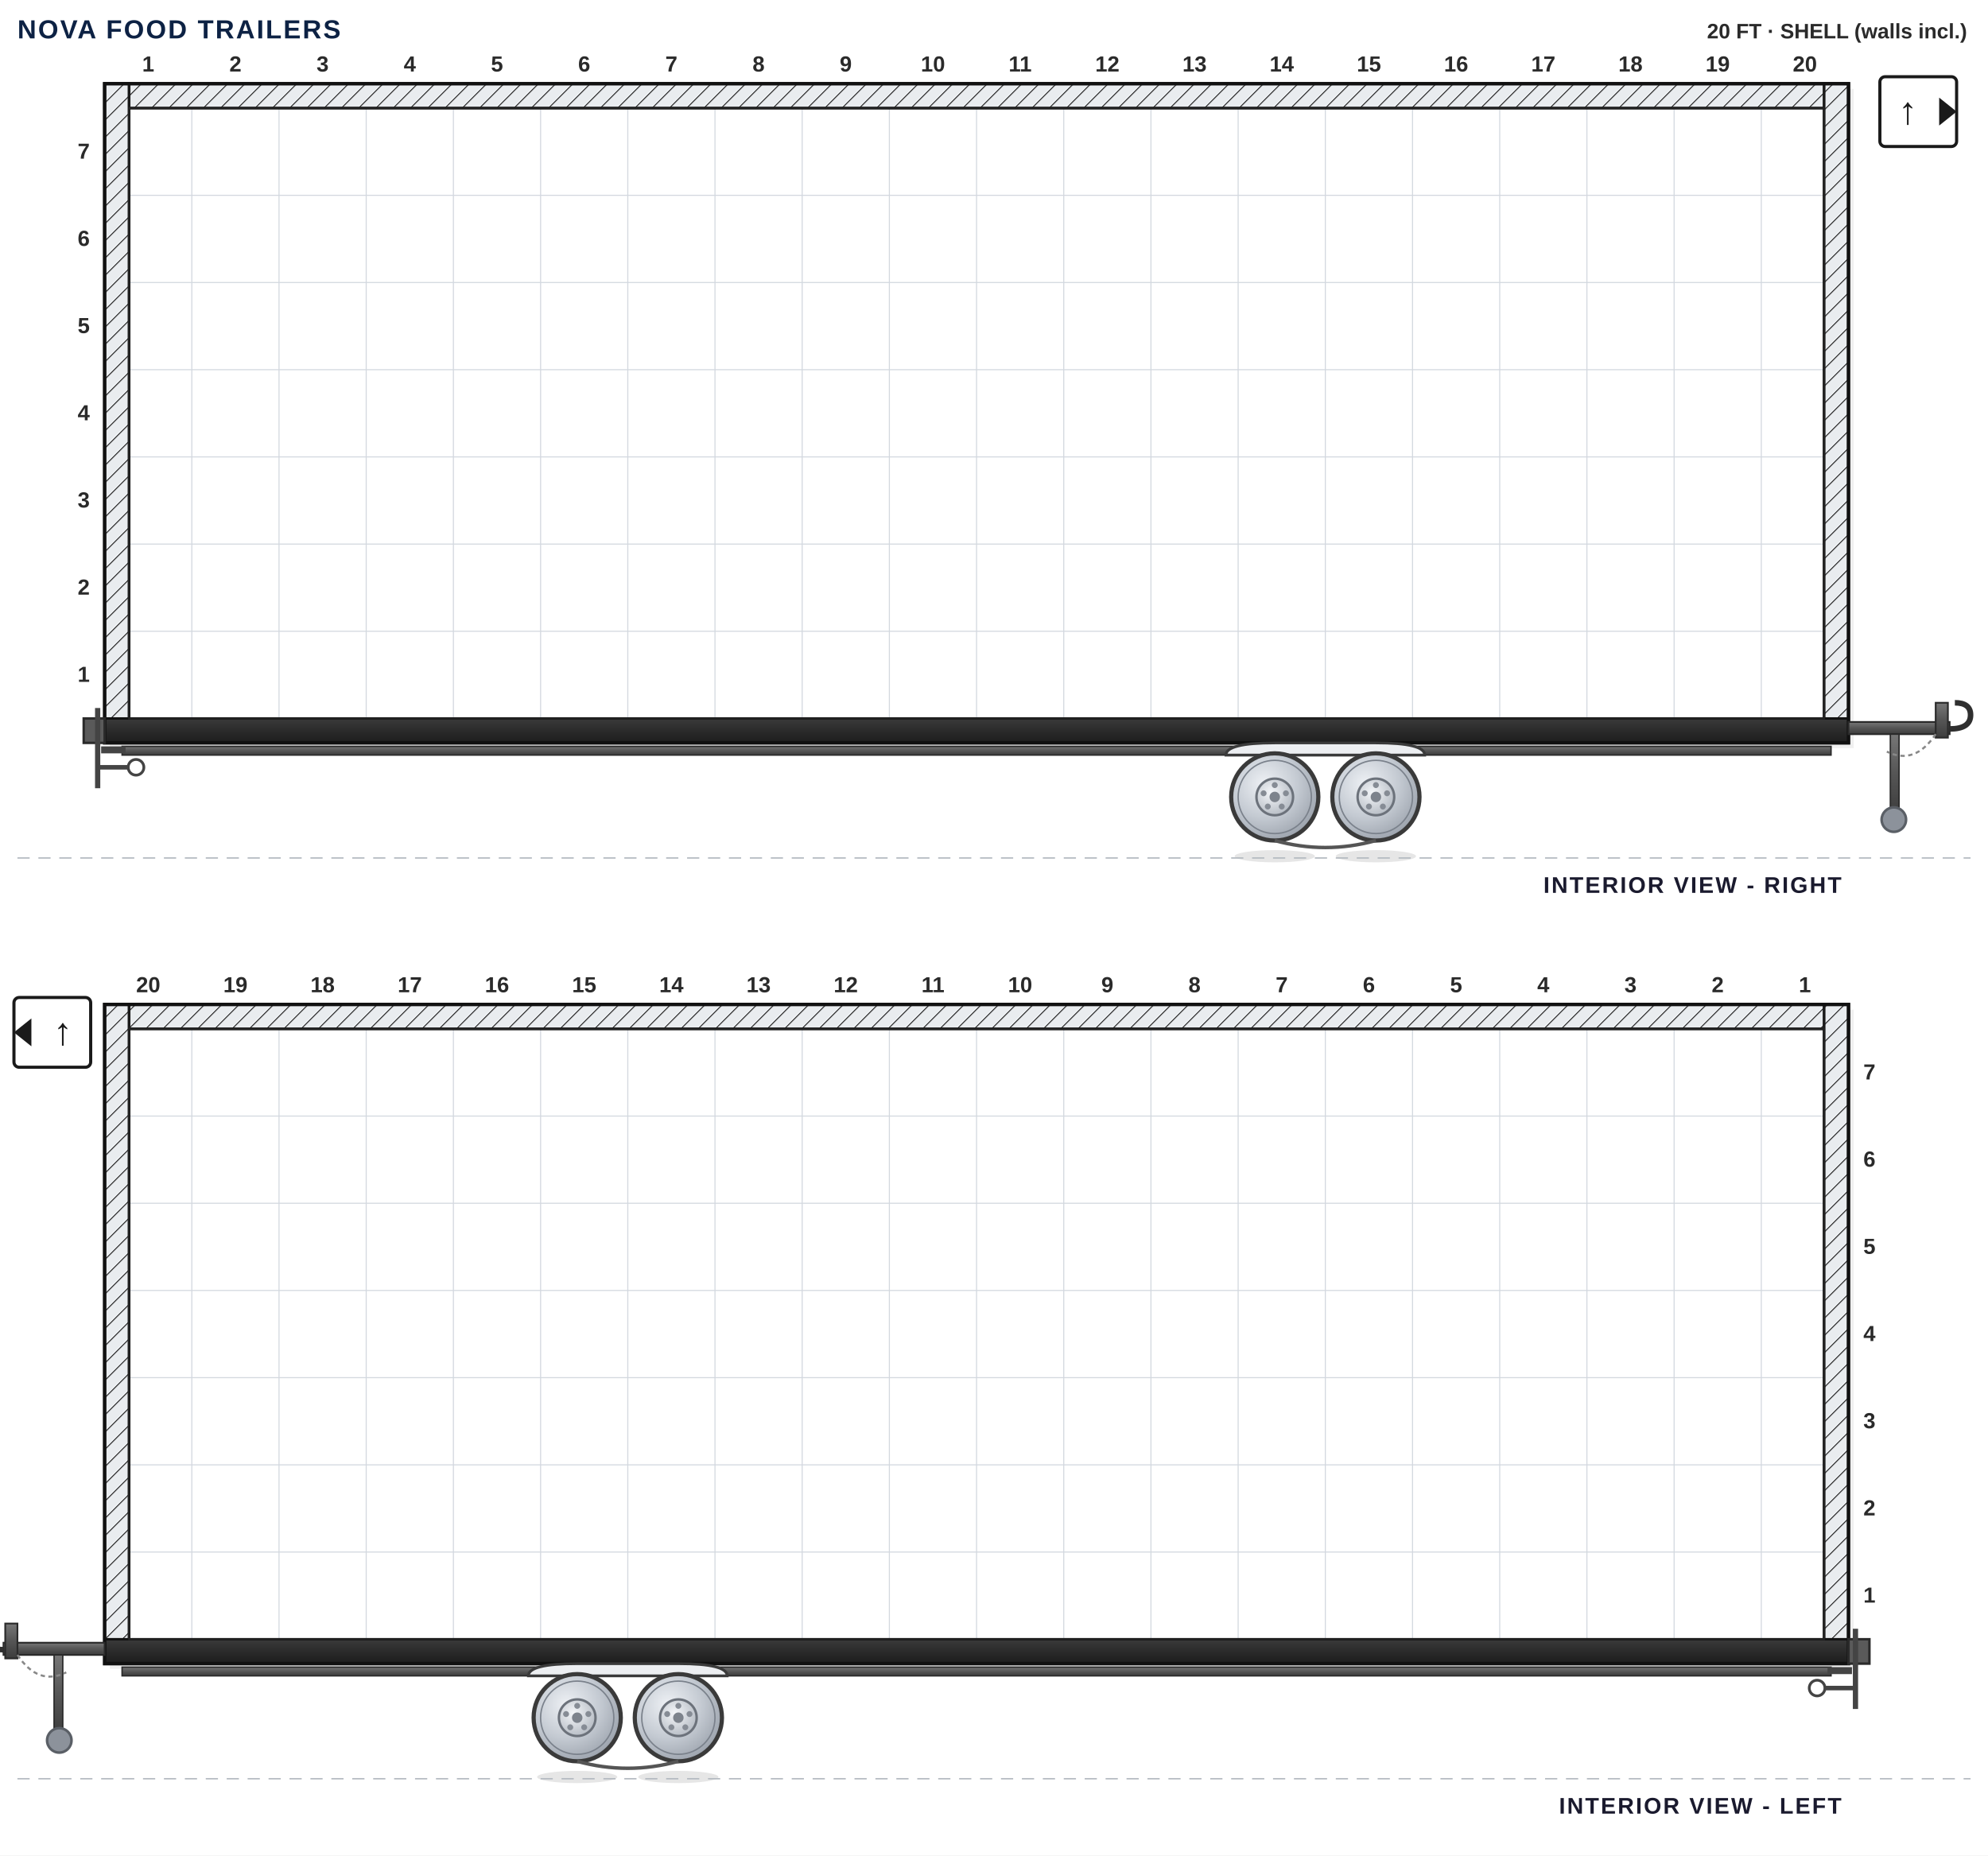
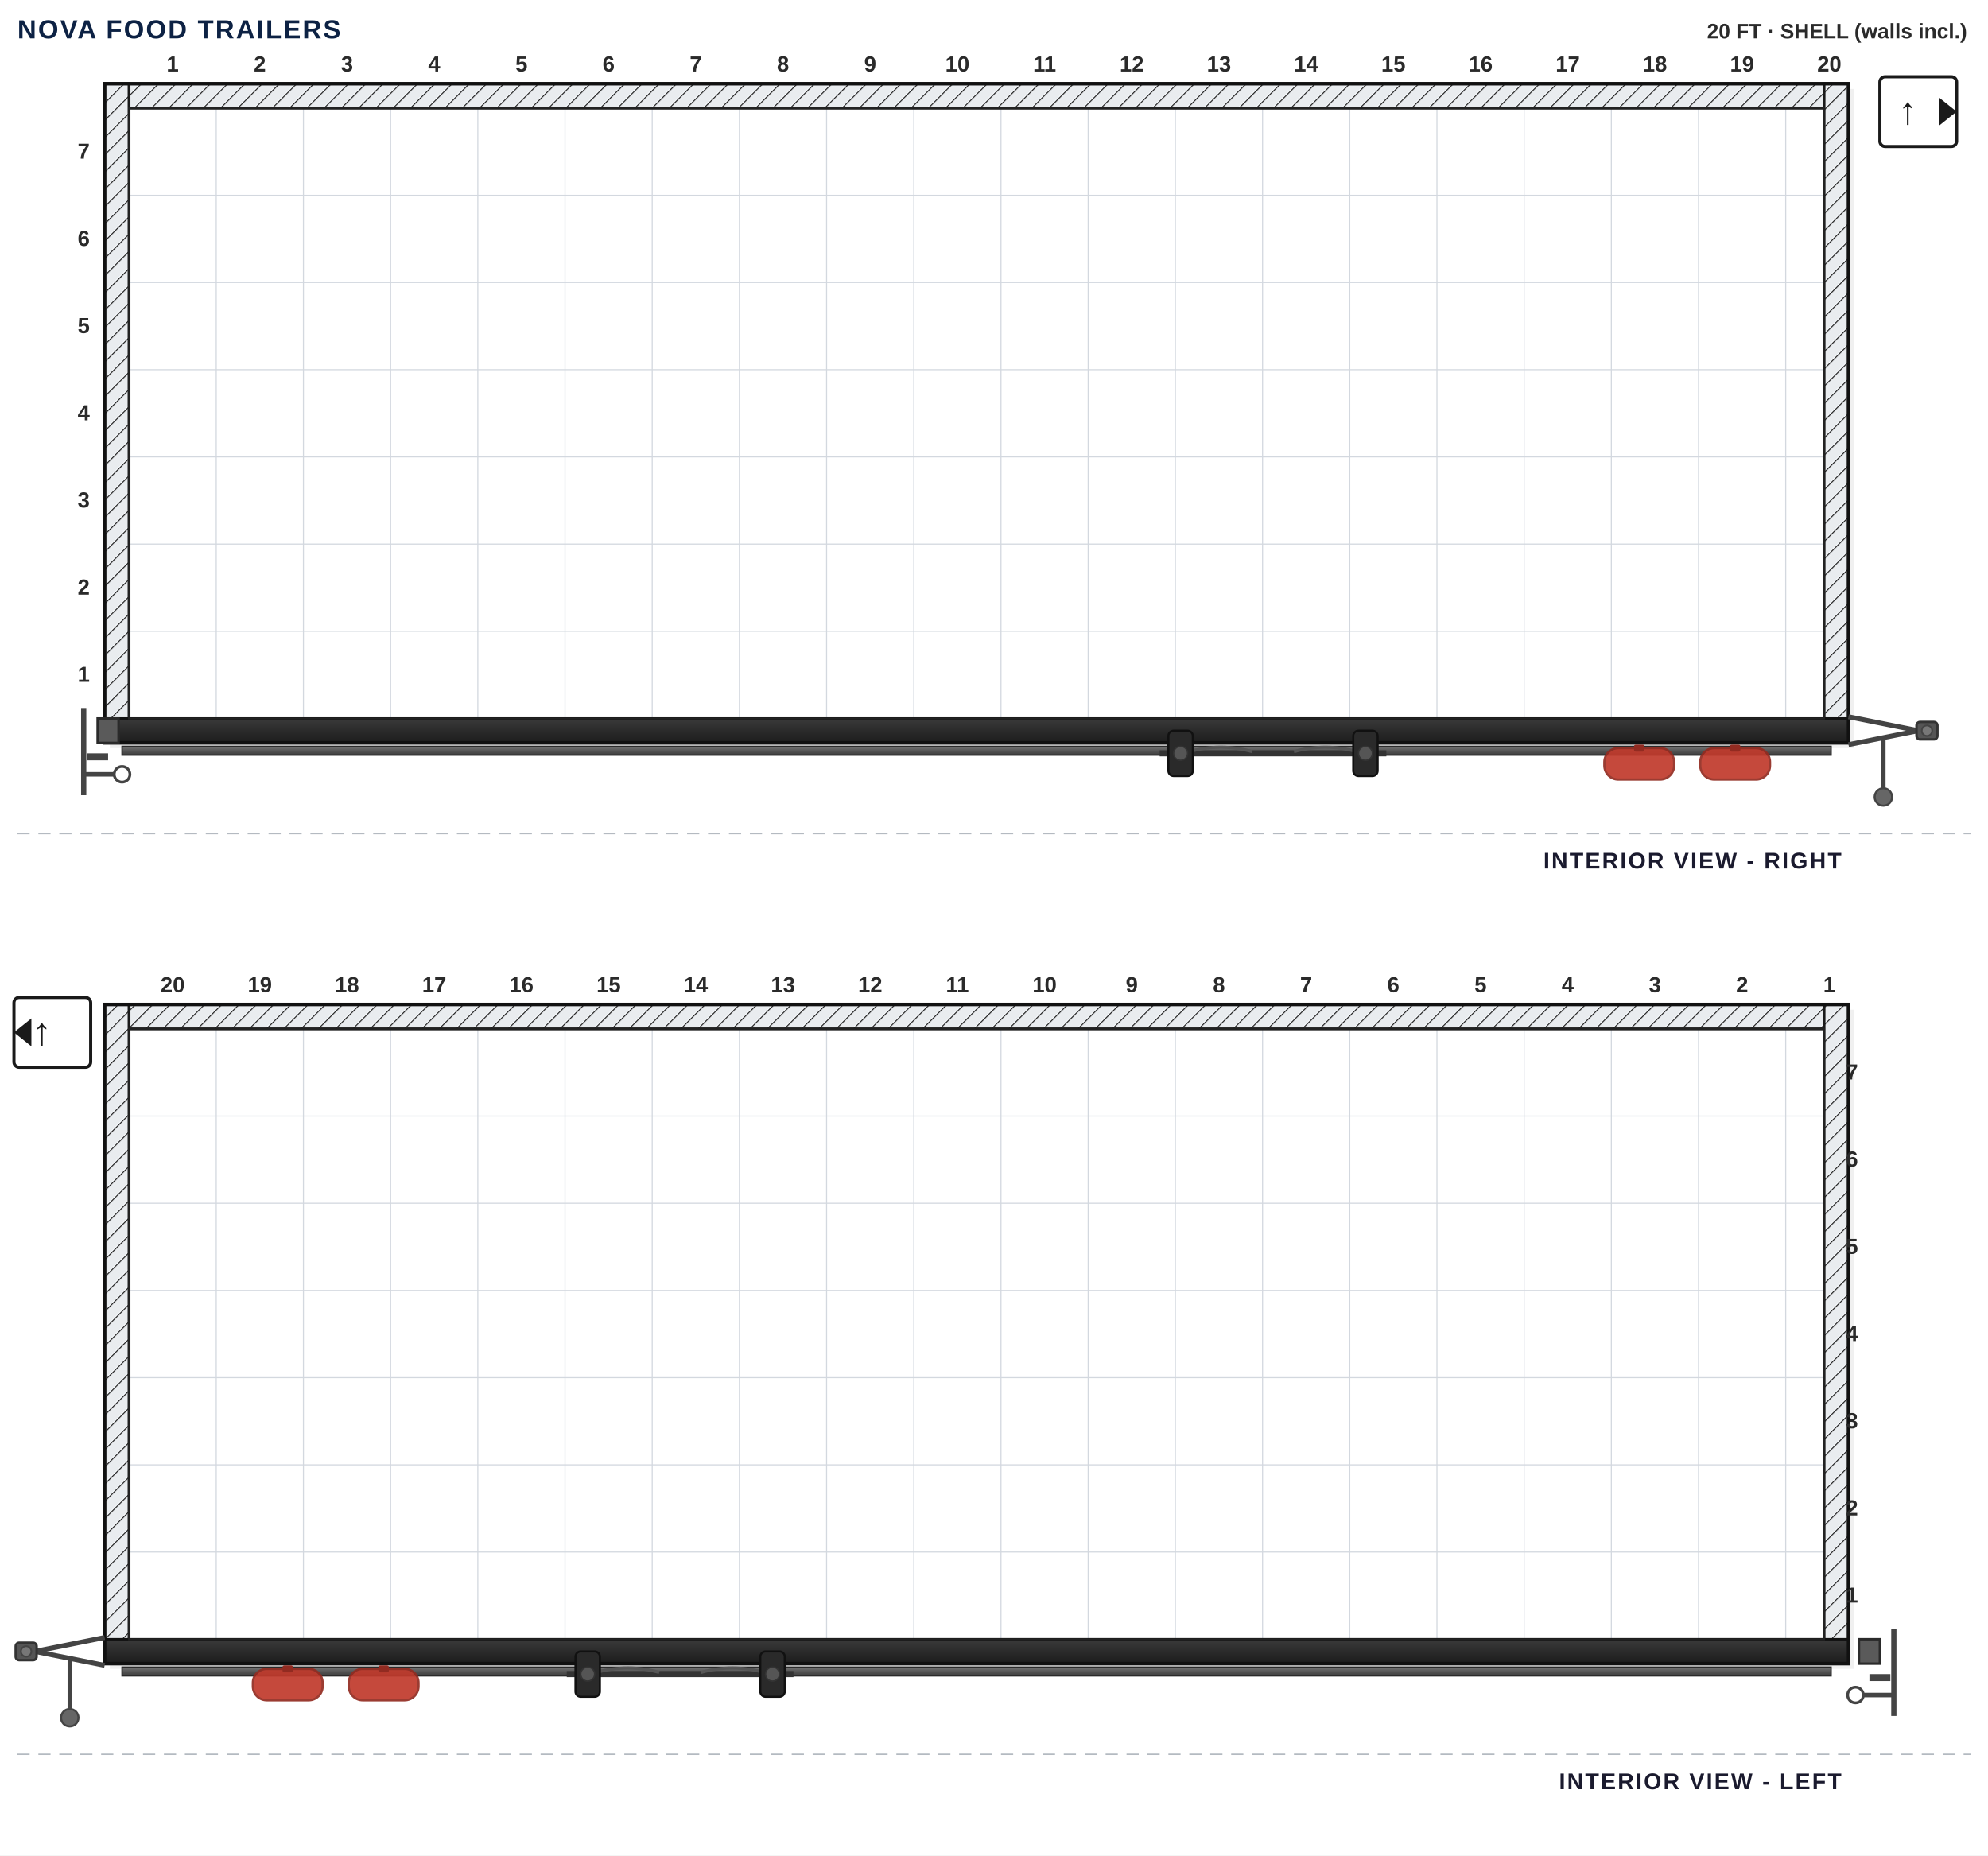
<svg xmlns="http://www.w3.org/2000/svg" viewBox="0 0 1140 1064" width="1140" height="1064" font-family="Arial, Helvetica, sans-serif">
  <defs>
    <pattern id="wall" width="7" height="7" patternUnits="userSpaceOnUse" patternTransform="rotate(45)">
      <rect width="7" height="7" fill="#e9ecef" />
      <line x1="0" y1="0" x2="0" y2="7" stroke="#2b2b2b" stroke-width="1.1" />
    </pattern>
-     <radialGradient id="tire" cx="38%" cy="35%" r="70%">
-       <stop offset="0%" stop-color="#eef1f5" />
-       <stop offset="55%" stop-color="#c4cad2" />
-       <stop offset="100%" stop-color="#9aa1ab" />
-     </radialGradient>
-     <radialGradient id="rim" cx="40%" cy="38%" r="65%">
-       <stop offset="0%" stop-color="#f4f6f9" />
-       <stop offset="100%" stop-color="#b6bcc4" />
-     </radialGradient>
    <linearGradient id="floor" x1="0" y1="0" x2="0" y2="1">
      <stop offset="0%" stop-color="#3a3a3a" />
      <stop offset="100%" stop-color="#1c1c1c" />
    </linearGradient>
    <linearGradient id="metal" x1="0" y1="0" x2="0" y2="1">
      <stop offset="0%" stop-color="#777" />
      <stop offset="50%" stop-color="#555" />
      <stop offset="100%" stop-color="#3d3d3d" />
    </linearGradient>
  </defs>
  <rect width="1140" height="1064" fill="#ffffff" />
  <rect x="63" y="51" width="1000" height="378" fill="#000" opacity="0.06" />
  <rect x="74" y="62" width="972" height="350" fill="#ffffff" />
  <g stroke="#d3d8df" stroke-width="0.6">
-     <line x1="110" y1="62" x2="110" y2="412" />
-     <line x1="160" y1="62" x2="160" y2="412" />
-     <line x1="210" y1="62" x2="210" y2="412" />
-     <line x1="260" y1="62" x2="260" y2="412" />
-     <line x1="310" y1="62" x2="310" y2="412" />
-     <line x1="360" y1="62" x2="360" y2="412" />
-     <line x1="410" y1="62" x2="410" y2="412" />
-     <line x1="460" y1="62" x2="460" y2="412" />
-     <line x1="510" y1="62" x2="510" y2="412" />
-     <line x1="560" y1="62" x2="560" y2="412" />
-     <line x1="610" y1="62" x2="610" y2="412" />
-     <line x1="660" y1="62" x2="660" y2="412" />
-     <line x1="710" y1="62" x2="710" y2="412" />
-     <line x1="760" y1="62" x2="760" y2="412" />
-     <line x1="810" y1="62" x2="810" y2="412" />
-     <line x1="860" y1="62" x2="860" y2="412" />
-     <line x1="910" y1="62" x2="910" y2="412" />
-     <line x1="960" y1="62" x2="960" y2="412" />
-     <line x1="1010" y1="62" x2="1010" y2="412" />
+     <line x1="124" y1="62" x2="124" y2="412" />
+     <line x1="174" y1="62" x2="174" y2="412" />
+     <line x1="224" y1="62" x2="224" y2="412" />
+     <line x1="274" y1="62" x2="274" y2="412" />
+     <line x1="324" y1="62" x2="324" y2="412" />
+     <line x1="374" y1="62" x2="374" y2="412" />
+     <line x1="424" y1="62" x2="424" y2="412" />
+     <line x1="474" y1="62" x2="474" y2="412" />
+     <line x1="524" y1="62" x2="524" y2="412" />
+     <line x1="574" y1="62" x2="574" y2="412" />
+     <line x1="624" y1="62" x2="624" y2="412" />
+     <line x1="674" y1="62" x2="674" y2="412" />
+     <line x1="724" y1="62" x2="724" y2="412" />
+     <line x1="774" y1="62" x2="774" y2="412" />
+     <line x1="824" y1="62" x2="824" y2="412" />
+     <line x1="874" y1="62" x2="874" y2="412" />
+     <line x1="924" y1="62" x2="924" y2="412" />
+     <line x1="974" y1="62" x2="974" y2="412" />
+     <line x1="1024" y1="62" x2="1024" y2="412" />
    <line x1="74" y1="112" x2="1046" y2="112" />
    <line x1="74" y1="162" x2="1046" y2="162" />
    <line x1="74" y1="212" x2="1046" y2="212" />
    <line x1="74" y1="262" x2="1046" y2="262" />
    <line x1="74" y1="312" x2="1046" y2="312" />
    <line x1="74" y1="362" x2="1046" y2="362" />
  </g>
  <rect x="60" y="48" width="1000" height="14" fill="url(#wall)" stroke="#1a1a1a" stroke-width="1.6" />
  <rect x="60" y="48" width="14" height="378" fill="url(#wall)" stroke="#1a1a1a" stroke-width="1.6" />
  <rect x="1046" y="48" width="14" height="378" fill="url(#wall)" stroke="#1a1a1a" stroke-width="1.6" />
  <rect x="60" y="412" width="1000" height="14" fill="url(#floor)" stroke="#111" stroke-width="1.4" />
  <rect x="60" y="48" width="1000" height="378" fill="none" stroke="#111" stroke-width="2" />
  <rect x="74" y="62" width="972" height="350" fill="none" stroke="#222" stroke-width="1.1" />
-   <text x="85.0" y="41" text-anchor="middle" font-size="12.5" font-weight="600" fill="#2a2a2a">1</text>
-   <text x="135.0" y="41" text-anchor="middle" font-size="12.5" font-weight="600" fill="#2a2a2a">2</text>
-   <text x="185.0" y="41" text-anchor="middle" font-size="12.5" font-weight="600" fill="#2a2a2a">3</text>
-   <text x="235.0" y="41" text-anchor="middle" font-size="12.5" font-weight="600" fill="#2a2a2a">4</text>
-   <text x="285.0" y="41" text-anchor="middle" font-size="12.5" font-weight="600" fill="#2a2a2a">5</text>
-   <text x="335.0" y="41" text-anchor="middle" font-size="12.5" font-weight="600" fill="#2a2a2a">6</text>
-   <text x="385.0" y="41" text-anchor="middle" font-size="12.5" font-weight="600" fill="#2a2a2a">7</text>
-   <text x="435.0" y="41" text-anchor="middle" font-size="12.5" font-weight="600" fill="#2a2a2a">8</text>
-   <text x="485.0" y="41" text-anchor="middle" font-size="12.5" font-weight="600" fill="#2a2a2a">9</text>
-   <text x="535.0" y="41" text-anchor="middle" font-size="12.5" font-weight="600" fill="#2a2a2a">10</text>
-   <text x="585.0" y="41" text-anchor="middle" font-size="12.5" font-weight="600" fill="#2a2a2a">11</text>
-   <text x="635.0" y="41" text-anchor="middle" font-size="12.5" font-weight="600" fill="#2a2a2a">12</text>
-   <text x="685.0" y="41" text-anchor="middle" font-size="12.5" font-weight="600" fill="#2a2a2a">13</text>
-   <text x="735.0" y="41" text-anchor="middle" font-size="12.5" font-weight="600" fill="#2a2a2a">14</text>
-   <text x="785.0" y="41" text-anchor="middle" font-size="12.5" font-weight="600" fill="#2a2a2a">15</text>
-   <text x="835.0" y="41" text-anchor="middle" font-size="12.5" font-weight="600" fill="#2a2a2a">16</text>
-   <text x="885.0" y="41" text-anchor="middle" font-size="12.5" font-weight="600" fill="#2a2a2a">17</text>
-   <text x="935.0" y="41" text-anchor="middle" font-size="12.5" font-weight="600" fill="#2a2a2a">18</text>
-   <text x="985.0" y="41" text-anchor="middle" font-size="12.5" font-weight="600" fill="#2a2a2a">19</text>
-   <text x="1035.0" y="41" text-anchor="middle" font-size="12.5" font-weight="600" fill="#2a2a2a">20</text>
+   <text x="99.0" y="41" text-anchor="middle" font-size="12.5" font-weight="600" fill="#2a2a2a">1</text>
+   <text x="149.0" y="41" text-anchor="middle" font-size="12.5" font-weight="600" fill="#2a2a2a">2</text>
+   <text x="199.0" y="41" text-anchor="middle" font-size="12.5" font-weight="600" fill="#2a2a2a">3</text>
+   <text x="249.0" y="41" text-anchor="middle" font-size="12.5" font-weight="600" fill="#2a2a2a">4</text>
+   <text x="299.0" y="41" text-anchor="middle" font-size="12.5" font-weight="600" fill="#2a2a2a">5</text>
+   <text x="349.0" y="41" text-anchor="middle" font-size="12.5" font-weight="600" fill="#2a2a2a">6</text>
+   <text x="399.0" y="41" text-anchor="middle" font-size="12.5" font-weight="600" fill="#2a2a2a">7</text>
+   <text x="449.0" y="41" text-anchor="middle" font-size="12.5" font-weight="600" fill="#2a2a2a">8</text>
+   <text x="499.0" y="41" text-anchor="middle" font-size="12.5" font-weight="600" fill="#2a2a2a">9</text>
+   <text x="549.0" y="41" text-anchor="middle" font-size="12.5" font-weight="600" fill="#2a2a2a">10</text>
+   <text x="599.0" y="41" text-anchor="middle" font-size="12.5" font-weight="600" fill="#2a2a2a">11</text>
+   <text x="649.0" y="41" text-anchor="middle" font-size="12.5" font-weight="600" fill="#2a2a2a">12</text>
+   <text x="699.0" y="41" text-anchor="middle" font-size="12.5" font-weight="600" fill="#2a2a2a">13</text>
+   <text x="749.0" y="41" text-anchor="middle" font-size="12.5" font-weight="600" fill="#2a2a2a">14</text>
+   <text x="799.0" y="41" text-anchor="middle" font-size="12.5" font-weight="600" fill="#2a2a2a">15</text>
+   <text x="849.0" y="41" text-anchor="middle" font-size="12.5" font-weight="600" fill="#2a2a2a">16</text>
+   <text x="899.0" y="41" text-anchor="middle" font-size="12.5" font-weight="600" fill="#2a2a2a">17</text>
+   <text x="949.0" y="41" text-anchor="middle" font-size="12.5" font-weight="600" fill="#2a2a2a">18</text>
+   <text x="999.0" y="41" text-anchor="middle" font-size="12.5" font-weight="600" fill="#2a2a2a">19</text>
+   <text x="1049.0" y="41" text-anchor="middle" font-size="12.5" font-weight="600" fill="#2a2a2a">20</text>
  <text x="48" y="91.0" text-anchor="middle" font-size="12.5" font-weight="600" fill="#2a2a2a">7</text>
  <text x="48" y="141.0" text-anchor="middle" font-size="12.5" font-weight="600" fill="#2a2a2a">6</text>
  <text x="48" y="191.0" text-anchor="middle" font-size="12.5" font-weight="600" fill="#2a2a2a">5</text>
  <text x="48" y="241.0" text-anchor="middle" font-size="12.5" font-weight="600" fill="#2a2a2a">4</text>
  <text x="48" y="291.0" text-anchor="middle" font-size="12.5" font-weight="600" fill="#2a2a2a">3</text>
  <text x="48" y="341.0" text-anchor="middle" font-size="12.5" font-weight="600" fill="#2a2a2a">2</text>
  <text x="48" y="391.0" text-anchor="middle" font-size="12.5" font-weight="600" fill="#2a2a2a">1</text>
-   <rect x="48" y="412" width="12" height="14" fill="#5a5a5a" stroke="#2a2a2a" stroke-width="1.4" />
+   <rect x="56" y="412" width="12" height="14" fill="#5a5a5a" stroke="#2a2a2a" stroke-width="1.4" />
+   <line x1="48" y1="406" x2="48" y2="456" stroke="#444" stroke-width="3" />
+   <line x1="48" y1="444" x2="66" y2="444" stroke="#444" stroke-width="2.6" />
+   <line x1="50" y1="434" x2="62" y2="434" stroke="#444" stroke-width="4" />
+   <circle cx="70" cy="444" r="4.5" fill="none" stroke="#444" stroke-width="1.6" />
  <rect x="70" y="428" width="980" height="5" fill="url(#metal)" stroke="#2a2a2a" stroke-width="0.8" />
-   <path d="M703,433 Q703,426 731,426 L789,426 Q817,426 817,433 Z" fill="#eceef1" stroke="#3a3a3a" stroke-width="1.6" />
-   <ellipse cx="731" cy="491" rx="23" ry="3.5" fill="#000" opacity="0.10" />
-   <ellipse cx="789" cy="491" rx="23" ry="3.5" fill="#000" opacity="0.10" />
-   <circle cx="731" cy="457" r="25" fill="url(#tire)" stroke="#3a3a3a" stroke-width="2.4" />
-   <circle cx="731" cy="457" r="21" fill="none" stroke="#7a818b" stroke-width="0.8" />
-   <circle cx="731" cy="457" r="10.5" fill="url(#rim)" stroke="#6c727b" stroke-width="1.4" />
-   <circle cx="731" cy="457" r="3" fill="#7d838c" />
-   <circle cx="731.0" cy="450.2" r="1.7" fill="#868c95" />
-   <circle cx="737.4" cy="454.9" r="1.7" fill="#868c95" />
-   <circle cx="735.0" cy="462.5" r="1.7" fill="#868c95" />
-   <circle cx="727.0" cy="462.5" r="1.7" fill="#868c95" />
-   <circle cx="724.6" cy="454.9" r="1.7" fill="#868c95" />
-   <circle cx="789" cy="457" r="25" fill="url(#tire)" stroke="#3a3a3a" stroke-width="2.4" />
-   <circle cx="789" cy="457" r="21" fill="none" stroke="#7a818b" stroke-width="0.8" />
-   <circle cx="789" cy="457" r="10.5" fill="url(#rim)" stroke="#6c727b" stroke-width="1.4" />
-   <circle cx="789" cy="457" r="3" fill="#7d838c" />
-   <circle cx="789.0" cy="450.2" r="1.7" fill="#868c95" />
-   <circle cx="795.4" cy="454.9" r="1.7" fill="#868c95" />
-   <circle cx="793.0" cy="462.5" r="1.7" fill="#868c95" />
-   <circle cx="785.0" cy="462.5" r="1.7" fill="#868c95" />
-   <circle cx="782.6" cy="454.9" r="1.7" fill="#868c95" />
-   <path d="M731,482 Q760,490 789,482" fill="none" stroke="#555" stroke-width="2" />
-   <rect x="1060" y="414" width="58" height="7" fill="url(#metal)" stroke="#2a2a2a" stroke-width="1" />
-   <rect x="1110" y="403" width="7" height="20" fill="url(#metal)" stroke="#2a2a2a" stroke-width="1" />
-   <path d="M1118,418 q12,0 12,-8 q0,-7 -9,-7" fill="none" stroke="#2f2f2f" stroke-width="3.2" />
-   <rect x="1084" y="421" width="5" height="46" fill="url(#metal)" stroke="#2a2a2a" stroke-width="0.8" />
-   <circle cx="1086" cy="470" r="7" fill="#8c929b" stroke="#5a5f66" stroke-width="1.5" />
-   <path d="M1110,421 q-12,18 -28,10" fill="none" stroke="#888" stroke-width="1.2" stroke-dasharray="2.5,2" />
-   <line x1="56" y1="406" x2="56" y2="452" stroke="#444" stroke-width="3" />
-   <line x1="56" y1="440" x2="74" y2="440" stroke="#444" stroke-width="2.6" />
-   <line x1="58" y1="430" x2="72" y2="430" stroke="#444" stroke-width="4" />
-   <circle cx="78" cy="440" r="4.5" fill="none" stroke="#444" stroke-width="1.6" />
-   <line x1="10" y1="492" x2="1130" y2="492" stroke="#b4bac1" stroke-width="0.8" stroke-dasharray="7,5" />
-   <text x="1056" y="512" text-anchor="end" font-size="13" font-weight="700" fill="#1a1a2e" letter-spacing="1">INTERIOR VIEW - RIGHT</text>
+   <line x1="665" y1="432" x2="795" y2="432" stroke="#333" stroke-width="3.5" />
+   <path d="M682,431 Q700,426 718,431" fill="none" stroke="#555" stroke-width="1.8" />
+   <path d="M742,431 Q760,426 778,431" fill="none" stroke="#555" stroke-width="1.8" />
+   <rect x="670" y="419" width="14" height="26" rx="3" fill="#2a2a2a" stroke="#111" stroke-width="1.2" />
+   <circle cx="677" cy="432" r="4" fill="#555" stroke="#333" stroke-width="0.8" />
+   <rect x="776" y="419" width="14" height="26" rx="3" fill="#2a2a2a" stroke="#111" stroke-width="1.2" />
+   <circle cx="783" cy="432" r="4" fill="#555" stroke="#333" stroke-width="0.8" />
+   <rect x="920" y="429" width="40" height="18" rx="8" fill="#c0392b" stroke="#922b21" stroke-width="1.3" opacity="0.92" />
+   <rect x="937" y="427" width="6" height="4" rx="1" fill="#922b21" />
+   <rect x="975" y="429" width="40" height="18" rx="8" fill="#c0392b" stroke="#922b21" stroke-width="1.3" opacity="0.92" />
+   <rect x="992" y="427" width="6" height="4" rx="1" fill="#922b21" />
+   <line x1="1060" y1="411" x2="1100" y2="419" stroke="#444" stroke-width="2.8" />
+   <line x1="1060" y1="427" x2="1100" y2="419" stroke="#444" stroke-width="2.8" />
+   <rect x="1099" y="414" width="12" height="10" rx="2" fill="#555" stroke="#333" stroke-width="1.4" />
+   <circle cx="1105" cy="419" r="3" fill="#777" stroke="#444" stroke-width="1" />
+   <line x1="1080" y1="424" x2="1080" y2="454" stroke="#444" stroke-width="2.5" />
+   <circle cx="1080" cy="457" r="5" fill="#666" stroke="#444" stroke-width="1.2" />
+   <line x1="10" y1="478" x2="1130" y2="478" stroke="#b4bac1" stroke-width="0.8" stroke-dasharray="7,5" />
+   <text x="1056" y="498" text-anchor="end" font-size="13" font-weight="700" fill="#1a1a2e" letter-spacing="1">INTERIOR VIEW - RIGHT</text>
+   <rect x="1078" y="44" width="44" height="40" rx="3" fill="#fff" stroke="#1a1a1a" stroke-width="1.8" />
+   <text x="1094" y="71" text-anchor="middle" font-size="22" fill="#1a1a1a">↑</text>
+   <polygon points="1112,56 1122,64 1112,72" fill="#1a1a1a" />
  <rect x="63" y="579" width="1000" height="378" fill="#000" opacity="0.06" />
  <rect x="74" y="590" width="972" height="350" fill="#ffffff" />
  <g stroke="#d3d8df" stroke-width="0.6">
-     <line x1="110" y1="590" x2="110" y2="940" />
-     <line x1="160" y1="590" x2="160" y2="940" />
-     <line x1="210" y1="590" x2="210" y2="940" />
-     <line x1="260" y1="590" x2="260" y2="940" />
-     <line x1="310" y1="590" x2="310" y2="940" />
-     <line x1="360" y1="590" x2="360" y2="940" />
-     <line x1="410" y1="590" x2="410" y2="940" />
-     <line x1="460" y1="590" x2="460" y2="940" />
-     <line x1="510" y1="590" x2="510" y2="940" />
-     <line x1="560" y1="590" x2="560" y2="940" />
-     <line x1="610" y1="590" x2="610" y2="940" />
-     <line x1="660" y1="590" x2="660" y2="940" />
-     <line x1="710" y1="590" x2="710" y2="940" />
-     <line x1="760" y1="590" x2="760" y2="940" />
-     <line x1="810" y1="590" x2="810" y2="940" />
-     <line x1="860" y1="590" x2="860" y2="940" />
-     <line x1="910" y1="590" x2="910" y2="940" />
-     <line x1="960" y1="590" x2="960" y2="940" />
-     <line x1="1010" y1="590" x2="1010" y2="940" />
+     <line x1="124" y1="590" x2="124" y2="940" />
+     <line x1="174" y1="590" x2="174" y2="940" />
+     <line x1="224" y1="590" x2="224" y2="940" />
+     <line x1="274" y1="590" x2="274" y2="940" />
+     <line x1="324" y1="590" x2="324" y2="940" />
+     <line x1="374" y1="590" x2="374" y2="940" />
+     <line x1="424" y1="590" x2="424" y2="940" />
+     <line x1="474" y1="590" x2="474" y2="940" />
+     <line x1="524" y1="590" x2="524" y2="940" />
+     <line x1="574" y1="590" x2="574" y2="940" />
+     <line x1="624" y1="590" x2="624" y2="940" />
+     <line x1="674" y1="590" x2="674" y2="940" />
+     <line x1="724" y1="590" x2="724" y2="940" />
+     <line x1="774" y1="590" x2="774" y2="940" />
+     <line x1="824" y1="590" x2="824" y2="940" />
+     <line x1="874" y1="590" x2="874" y2="940" />
+     <line x1="924" y1="590" x2="924" y2="940" />
+     <line x1="974" y1="590" x2="974" y2="940" />
+     <line x1="1024" y1="590" x2="1024" y2="940" />
    <line x1="74" y1="640" x2="1046" y2="640" />
    <line x1="74" y1="690" x2="1046" y2="690" />
    <line x1="74" y1="740" x2="1046" y2="740" />
    <line x1="74" y1="790" x2="1046" y2="790" />
    <line x1="74" y1="840" x2="1046" y2="840" />
    <line x1="74" y1="890" x2="1046" y2="890" />
  </g>
  <rect x="60" y="576" width="1000" height="14" fill="url(#wall)" stroke="#1a1a1a" stroke-width="1.6" />
  <rect x="60" y="576" width="14" height="378" fill="url(#wall)" stroke="#1a1a1a" stroke-width="1.6" />
  <rect x="1046" y="576" width="14" height="378" fill="url(#wall)" stroke="#1a1a1a" stroke-width="1.6" />
  <rect x="60" y="940" width="1000" height="14" fill="url(#floor)" stroke="#111" stroke-width="1.4" />
  <rect x="60" y="576" width="1000" height="378" fill="none" stroke="#111" stroke-width="2" />
  <rect x="74" y="590" width="972" height="350" fill="none" stroke="#222" stroke-width="1.1" />
-   <text x="85.0" y="569" text-anchor="middle" font-size="12.5" font-weight="600" fill="#2a2a2a">20</text>
-   <text x="135.0" y="569" text-anchor="middle" font-size="12.5" font-weight="600" fill="#2a2a2a">19</text>
-   <text x="185.0" y="569" text-anchor="middle" font-size="12.5" font-weight="600" fill="#2a2a2a">18</text>
-   <text x="235.0" y="569" text-anchor="middle" font-size="12.5" font-weight="600" fill="#2a2a2a">17</text>
-   <text x="285.0" y="569" text-anchor="middle" font-size="12.5" font-weight="600" fill="#2a2a2a">16</text>
-   <text x="335.0" y="569" text-anchor="middle" font-size="12.5" font-weight="600" fill="#2a2a2a">15</text>
-   <text x="385.0" y="569" text-anchor="middle" font-size="12.5" font-weight="600" fill="#2a2a2a">14</text>
-   <text x="435.0" y="569" text-anchor="middle" font-size="12.5" font-weight="600" fill="#2a2a2a">13</text>
-   <text x="485.0" y="569" text-anchor="middle" font-size="12.5" font-weight="600" fill="#2a2a2a">12</text>
-   <text x="535.0" y="569" text-anchor="middle" font-size="12.5" font-weight="600" fill="#2a2a2a">11</text>
-   <text x="585.0" y="569" text-anchor="middle" font-size="12.5" font-weight="600" fill="#2a2a2a">10</text>
-   <text x="635.0" y="569" text-anchor="middle" font-size="12.5" font-weight="600" fill="#2a2a2a">9</text>
-   <text x="685.0" y="569" text-anchor="middle" font-size="12.5" font-weight="600" fill="#2a2a2a">8</text>
-   <text x="735.0" y="569" text-anchor="middle" font-size="12.5" font-weight="600" fill="#2a2a2a">7</text>
-   <text x="785.0" y="569" text-anchor="middle" font-size="12.5" font-weight="600" fill="#2a2a2a">6</text>
-   <text x="835.0" y="569" text-anchor="middle" font-size="12.5" font-weight="600" fill="#2a2a2a">5</text>
-   <text x="885.0" y="569" text-anchor="middle" font-size="12.5" font-weight="600" fill="#2a2a2a">4</text>
-   <text x="935.0" y="569" text-anchor="middle" font-size="12.5" font-weight="600" fill="#2a2a2a">3</text>
-   <text x="985.0" y="569" text-anchor="middle" font-size="12.5" font-weight="600" fill="#2a2a2a">2</text>
-   <text x="1035.0" y="569" text-anchor="middle" font-size="12.5" font-weight="600" fill="#2a2a2a">1</text>
-   <text x="1072" y="619.0" text-anchor="middle" font-size="12.5" font-weight="600" fill="#2a2a2a">7</text>
-   <text x="1072" y="669.0" text-anchor="middle" font-size="12.5" font-weight="600" fill="#2a2a2a">6</text>
-   <text x="1072" y="719.0" text-anchor="middle" font-size="12.5" font-weight="600" fill="#2a2a2a">5</text>
-   <text x="1072" y="769.0" text-anchor="middle" font-size="12.5" font-weight="600" fill="#2a2a2a">4</text>
-   <text x="1072" y="819.0" text-anchor="middle" font-size="12.5" font-weight="600" fill="#2a2a2a">3</text>
-   <text x="1072" y="869.0" text-anchor="middle" font-size="12.5" font-weight="600" fill="#2a2a2a">2</text>
-   <text x="1072" y="919.0" text-anchor="middle" font-size="12.5" font-weight="600" fill="#2a2a2a">1</text>
-   <rect x="1060" y="940" width="12" height="14" fill="#5a5a5a" stroke="#2a2a2a" stroke-width="1.4" />
+   <text x="99.0" y="569" text-anchor="middle" font-size="12.5" font-weight="600" fill="#2a2a2a">20</text>
+   <text x="149.0" y="569" text-anchor="middle" font-size="12.5" font-weight="600" fill="#2a2a2a">19</text>
+   <text x="199.0" y="569" text-anchor="middle" font-size="12.5" font-weight="600" fill="#2a2a2a">18</text>
+   <text x="249.0" y="569" text-anchor="middle" font-size="12.5" font-weight="600" fill="#2a2a2a">17</text>
+   <text x="299.0" y="569" text-anchor="middle" font-size="12.5" font-weight="600" fill="#2a2a2a">16</text>
+   <text x="349.0" y="569" text-anchor="middle" font-size="12.5" font-weight="600" fill="#2a2a2a">15</text>
+   <text x="399.0" y="569" text-anchor="middle" font-size="12.5" font-weight="600" fill="#2a2a2a">14</text>
+   <text x="449.0" y="569" text-anchor="middle" font-size="12.5" font-weight="600" fill="#2a2a2a">13</text>
+   <text x="499.0" y="569" text-anchor="middle" font-size="12.5" font-weight="600" fill="#2a2a2a">12</text>
+   <text x="549.0" y="569" text-anchor="middle" font-size="12.5" font-weight="600" fill="#2a2a2a">11</text>
+   <text x="599.0" y="569" text-anchor="middle" font-size="12.5" font-weight="600" fill="#2a2a2a">10</text>
+   <text x="649.0" y="569" text-anchor="middle" font-size="12.5" font-weight="600" fill="#2a2a2a">9</text>
+   <text x="699.0" y="569" text-anchor="middle" font-size="12.5" font-weight="600" fill="#2a2a2a">8</text>
+   <text x="749.0" y="569" text-anchor="middle" font-size="12.5" font-weight="600" fill="#2a2a2a">7</text>
+   <text x="799.0" y="569" text-anchor="middle" font-size="12.5" font-weight="600" fill="#2a2a2a">6</text>
+   <text x="849.0" y="569" text-anchor="middle" font-size="12.5" font-weight="600" fill="#2a2a2a">5</text>
+   <text x="899.0" y="569" text-anchor="middle" font-size="12.5" font-weight="600" fill="#2a2a2a">4</text>
+   <text x="949.0" y="569" text-anchor="middle" font-size="12.5" font-weight="600" fill="#2a2a2a">3</text>
+   <text x="999.0" y="569" text-anchor="middle" font-size="12.5" font-weight="600" fill="#2a2a2a">2</text>
+   <text x="1049.0" y="569" text-anchor="middle" font-size="12.5" font-weight="600" fill="#2a2a2a">1</text>
+   <text x="1062" y="619.0" text-anchor="middle" font-size="12.5" font-weight="600" fill="#2a2a2a">7</text>
+   <text x="1062" y="669.0" text-anchor="middle" font-size="12.5" font-weight="600" fill="#2a2a2a">6</text>
+   <text x="1062" y="719.0" text-anchor="middle" font-size="12.5" font-weight="600" fill="#2a2a2a">5</text>
+   <text x="1062" y="769.0" text-anchor="middle" font-size="12.5" font-weight="600" fill="#2a2a2a">4</text>
+   <text x="1062" y="819.0" text-anchor="middle" font-size="12.5" font-weight="600" fill="#2a2a2a">3</text>
+   <text x="1062" y="869.0" text-anchor="middle" font-size="12.5" font-weight="600" fill="#2a2a2a">2</text>
+   <text x="1062" y="919.0" text-anchor="middle" font-size="12.5" font-weight="600" fill="#2a2a2a">1</text>
+   <rect x="1066" y="940" width="12" height="14" fill="#5a5a5a" stroke="#2a2a2a" stroke-width="1.4" />
+   <line x1="1086" y1="934" x2="1086" y2="984" stroke="#444" stroke-width="3" />
+   <line x1="1068" y1="972" x2="1086" y2="972" stroke="#444" stroke-width="2.6" />
+   <line x1="1072" y1="962" x2="1084" y2="962" stroke="#444" stroke-width="4" />
+   <circle cx="1064" cy="972" r="4.5" fill="none" stroke="#444" stroke-width="1.6" />
  <rect x="70" y="956" width="980" height="5" fill="url(#metal)" stroke="#2a2a2a" stroke-width="0.8" />
-   <path d="M303,961 Q303,954 331,954 L389,954 Q417,954 417,961 Z" fill="#eceef1" stroke="#3a3a3a" stroke-width="1.6" />
-   <ellipse cx="331" cy="1019" rx="23" ry="3.5" fill="#000" opacity="0.10" />
-   <ellipse cx="389" cy="1019" rx="23" ry="3.5" fill="#000" opacity="0.10" />
-   <circle cx="331" cy="985" r="25" fill="url(#tire)" stroke="#3a3a3a" stroke-width="2.4" />
-   <circle cx="331" cy="985" r="21" fill="none" stroke="#7a818b" stroke-width="0.8" />
-   <circle cx="331" cy="985" r="10.5" fill="url(#rim)" stroke="#6c727b" stroke-width="1.4" />
-   <circle cx="331" cy="985" r="3" fill="#7d838c" />
-   <circle cx="331.0" cy="978.2" r="1.7" fill="#868c95" />
-   <circle cx="337.4" cy="982.9" r="1.7" fill="#868c95" />
-   <circle cx="335.0" cy="990.5" r="1.7" fill="#868c95" />
-   <circle cx="327.0" cy="990.5" r="1.7" fill="#868c95" />
-   <circle cx="324.6" cy="982.9" r="1.7" fill="#868c95" />
-   <circle cx="389" cy="985" r="25" fill="url(#tire)" stroke="#3a3a3a" stroke-width="2.4" />
-   <circle cx="389" cy="985" r="21" fill="none" stroke="#7a818b" stroke-width="0.8" />
-   <circle cx="389" cy="985" r="10.5" fill="url(#rim)" stroke="#6c727b" stroke-width="1.4" />
-   <circle cx="389" cy="985" r="3" fill="#7d838c" />
-   <circle cx="389.0" cy="978.2" r="1.7" fill="#868c95" />
-   <circle cx="395.4" cy="982.9" r="1.7" fill="#868c95" />
-   <circle cx="393.0" cy="990.5" r="1.7" fill="#868c95" />
-   <circle cx="385.0" cy="990.5" r="1.7" fill="#868c95" />
-   <circle cx="382.6" cy="982.9" r="1.7" fill="#868c95" />
-   <path d="M331,1010 Q360,1018 389,1010" fill="none" stroke="#555" stroke-width="2" />
-   <rect x="2" y="942" width="58" height="7" fill="url(#metal)" stroke="#2a2a2a" stroke-width="1" />
-   <rect x="3" y="931" width="7" height="20" fill="url(#metal)" stroke="#2a2a2a" stroke-width="1" />
-   <path d="M2,946 q-12,0 -12,-8 q0,-7 9,-7" fill="none" stroke="#2f2f2f" stroke-width="3.2" />
-   <rect x="31" y="949" width="5" height="46" fill="url(#metal)" stroke="#2a2a2a" stroke-width="0.8" />
-   <circle cx="34" cy="998" r="7" fill="#8c929b" stroke="#5a5f66" stroke-width="1.5" />
-   <path d="M10,949 q12,18 28,10" fill="none" stroke="#888" stroke-width="1.2" stroke-dasharray="2.5,2" />
-   <line x1="1064" y1="934" x2="1064" y2="980" stroke="#444" stroke-width="3" />
-   <line x1="1046" y1="968" x2="1064" y2="968" stroke="#444" stroke-width="2.6" />
-   <line x1="1048" y1="958" x2="1062" y2="958" stroke="#444" stroke-width="4" />
-   <circle cx="1042" cy="968" r="4.5" fill="none" stroke="#444" stroke-width="1.6" />
-   <line x1="10" y1="1020" x2="1130" y2="1020" stroke="#b4bac1" stroke-width="0.8" stroke-dasharray="7,5" />
-   <text x="1056" y="1040" text-anchor="end" font-size="13" font-weight="700" fill="#1a1a2e" letter-spacing="1">INTERIOR VIEW - LEFT</text>
-   <rect x="1078" y="44" width="44" height="40" rx="3" fill="#fff" stroke="#1a1a1a" stroke-width="1.8" />
-   <text x="1094" y="71" text-anchor="middle" font-size="22" fill="#1a1a1a">↑</text>
-   <polygon points="1112,56 1122,64 1112,72" fill="#1a1a1a" />
+   <line x1="325" y1="960" x2="455" y2="960" stroke="#333" stroke-width="3.5" />
+   <path d="M342,959 Q360,954 378,959" fill="none" stroke="#555" stroke-width="1.8" />
+   <path d="M402,959 Q420,954 438,959" fill="none" stroke="#555" stroke-width="1.8" />
+   <rect x="330" y="947" width="14" height="26" rx="3" fill="#2a2a2a" stroke="#111" stroke-width="1.2" />
+   <circle cx="337" cy="960" r="4" fill="#555" stroke="#333" stroke-width="0.8" />
+   <rect x="436" y="947" width="14" height="26" rx="3" fill="#2a2a2a" stroke="#111" stroke-width="1.2" />
+   <circle cx="443" cy="960" r="4" fill="#555" stroke="#333" stroke-width="0.8" />
+   <rect x="145" y="957" width="40" height="18" rx="8" fill="#c0392b" stroke="#922b21" stroke-width="1.3" opacity="0.92" />
+   <rect x="162" y="955" width="6" height="4" rx="1" fill="#922b21" />
+   <rect x="200" y="957" width="40" height="18" rx="8" fill="#c0392b" stroke="#922b21" stroke-width="1.3" opacity="0.92" />
+   <rect x="217" y="955" width="6" height="4" rx="1" fill="#922b21" />
+   <line x1="60" y1="939" x2="20" y2="947" stroke="#444" stroke-width="2.8" />
+   <line x1="60" y1="955" x2="20" y2="947" stroke="#444" stroke-width="2.8" />
+   <rect x="9" y="942" width="12" height="10" rx="2" fill="#555" stroke="#333" stroke-width="1.4" />
+   <circle cx="15" cy="947" r="3" fill="#777" stroke="#444" stroke-width="1" />
+   <line x1="40" y1="952" x2="40" y2="982" stroke="#444" stroke-width="2.5" />
+   <circle cx="40" cy="985" r="5" fill="#666" stroke="#444" stroke-width="1.2" />
+   <line x1="10" y1="1006" x2="1130" y2="1006" stroke="#b4bac1" stroke-width="0.8" stroke-dasharray="7,5" />
+   <text x="1056" y="1026" text-anchor="end" font-size="13" font-weight="700" fill="#1a1a2e" letter-spacing="1">INTERIOR VIEW - LEFT</text>
  <rect x="8" y="572" width="44" height="40" rx="3" fill="#fff" stroke="#1a1a1a" stroke-width="1.8" />
-   <text x="36" y="599" text-anchor="middle" font-size="22" fill="#1a1a1a">↑</text>
+   <text x="24" y="599" text-anchor="middle" font-size="22" fill="#1a1a1a">↑</text>
  <polygon points="18,584 8,592 18,600" fill="#1a1a1a" />
  <text x="10" y="22" font-size="15" font-weight="800" fill="#0D2244" letter-spacing="1">NOVA FOOD TRAILERS</text>
  <text x="1128" y="22" text-anchor="end" font-size="12" font-weight="700" fill="#2a2a2a">20 FT · SHELL (walls incl.)</text>
</svg>
